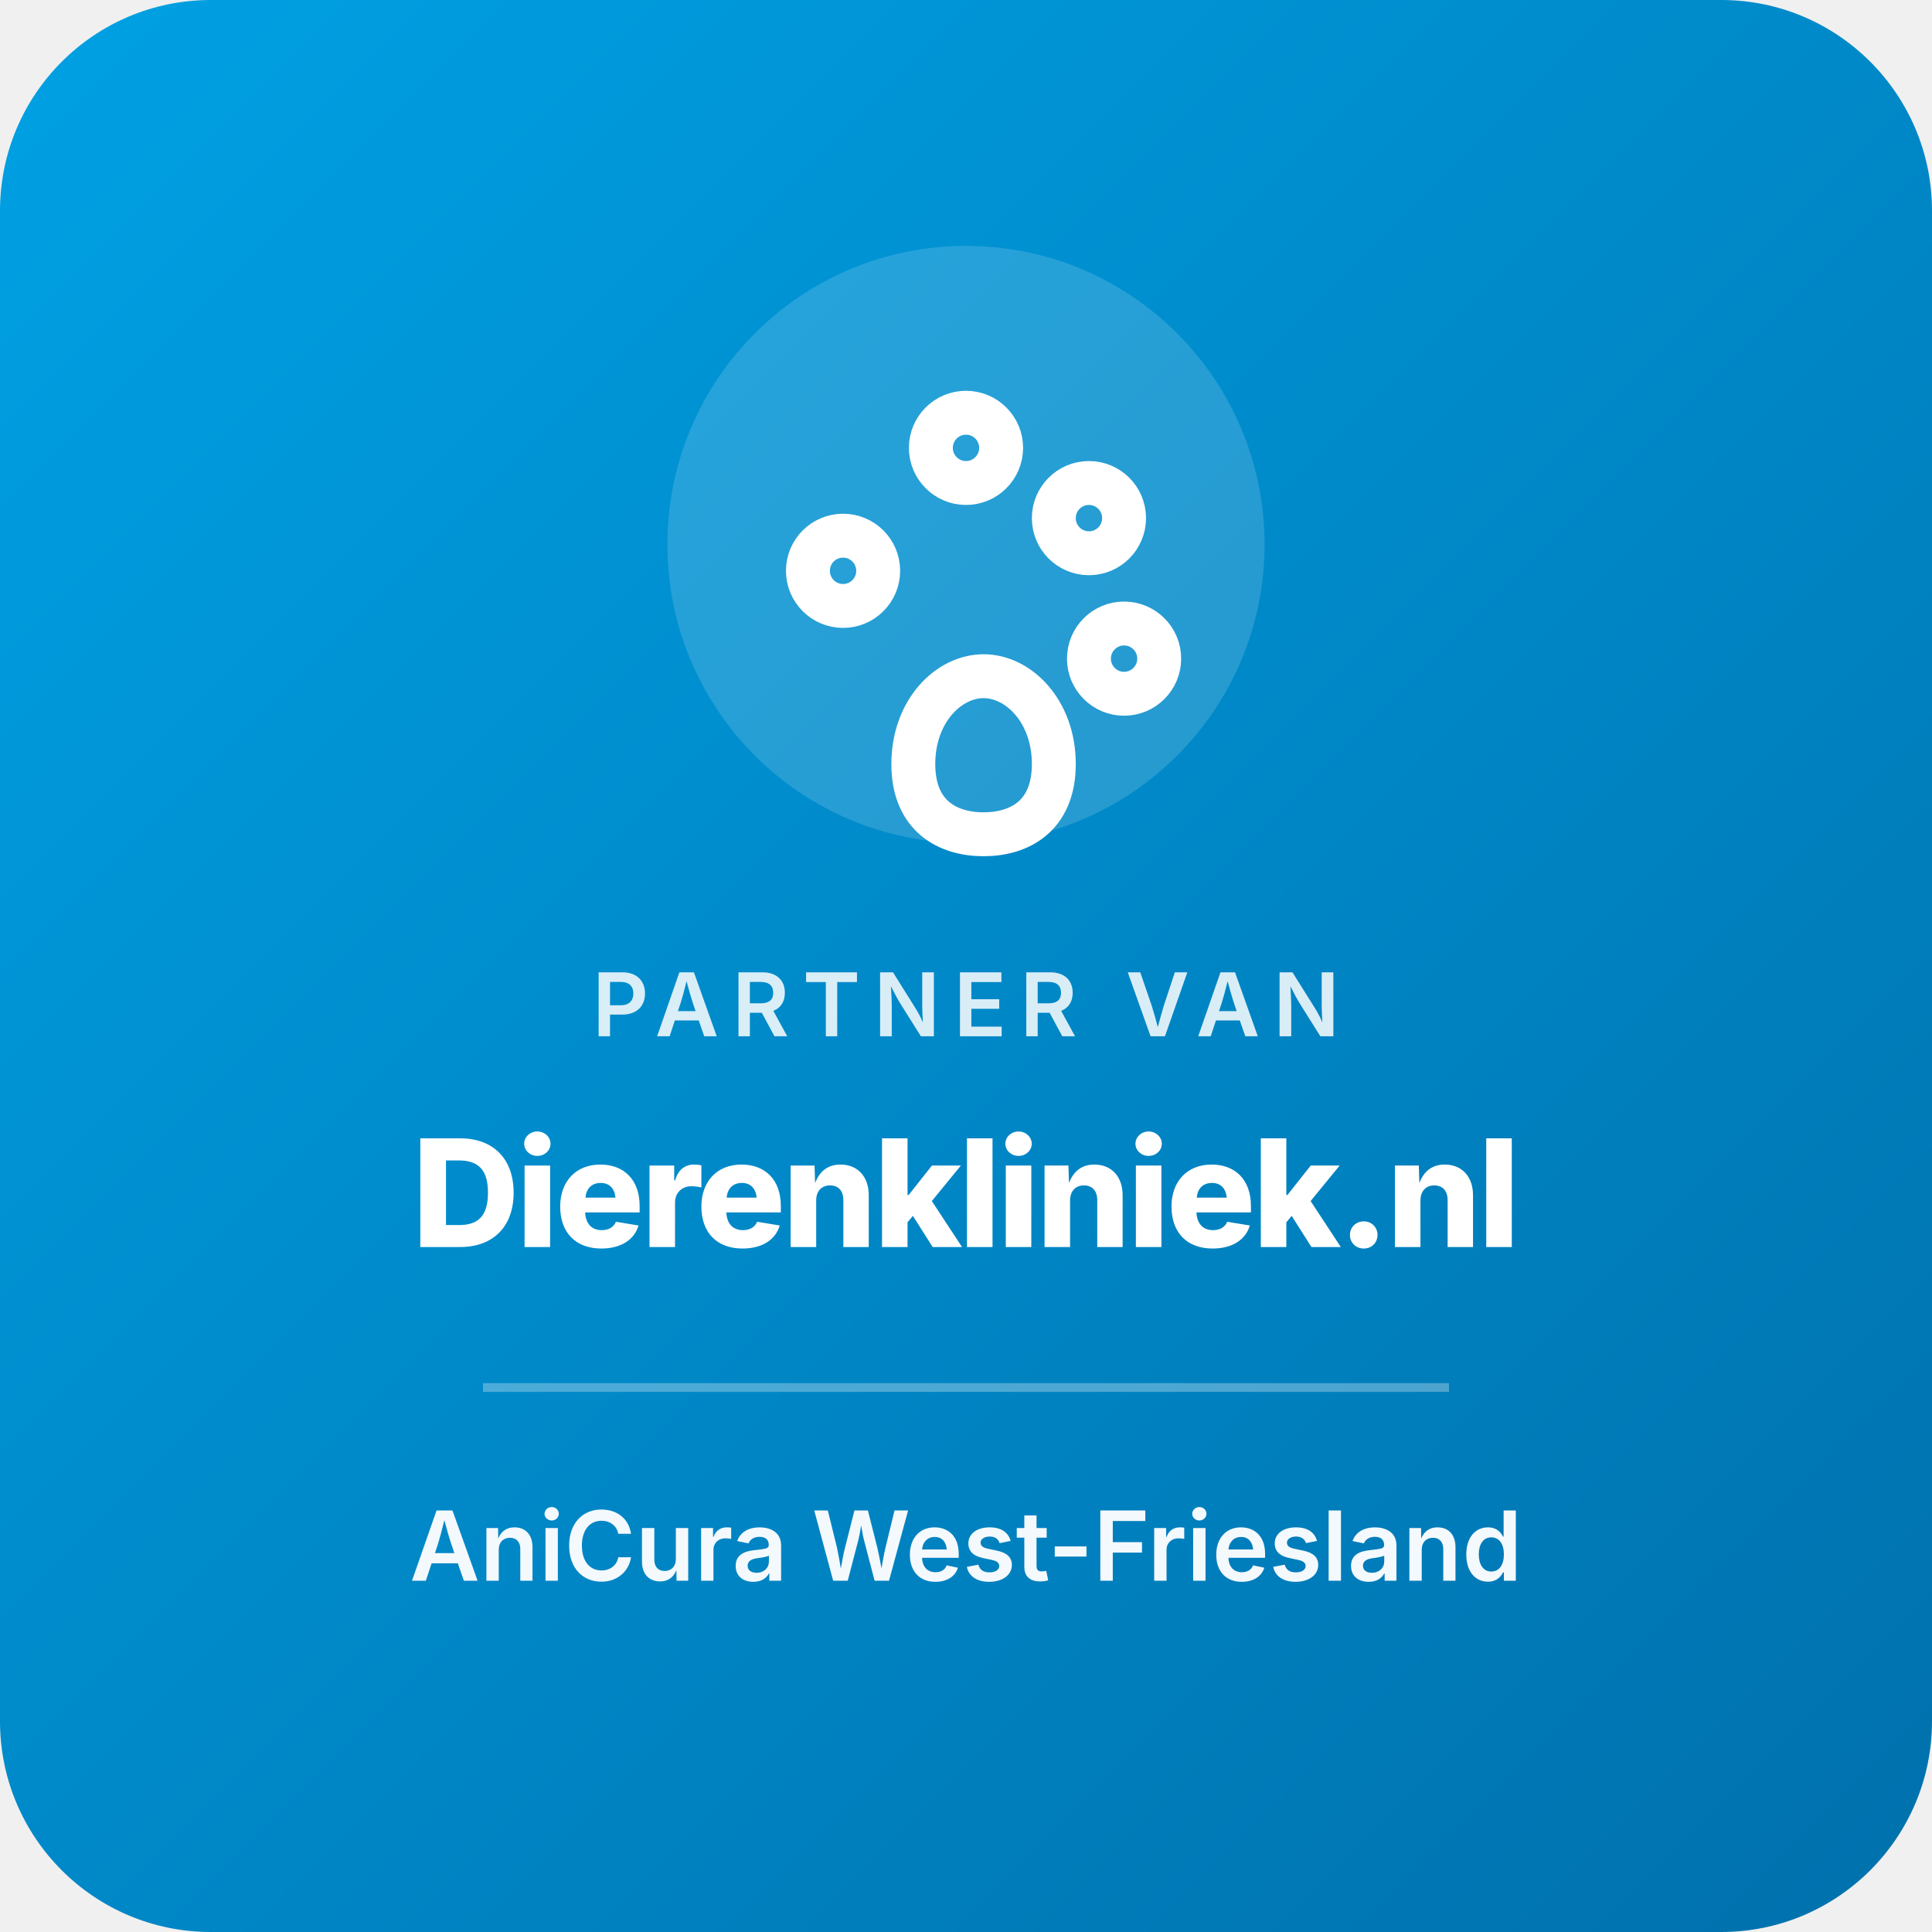
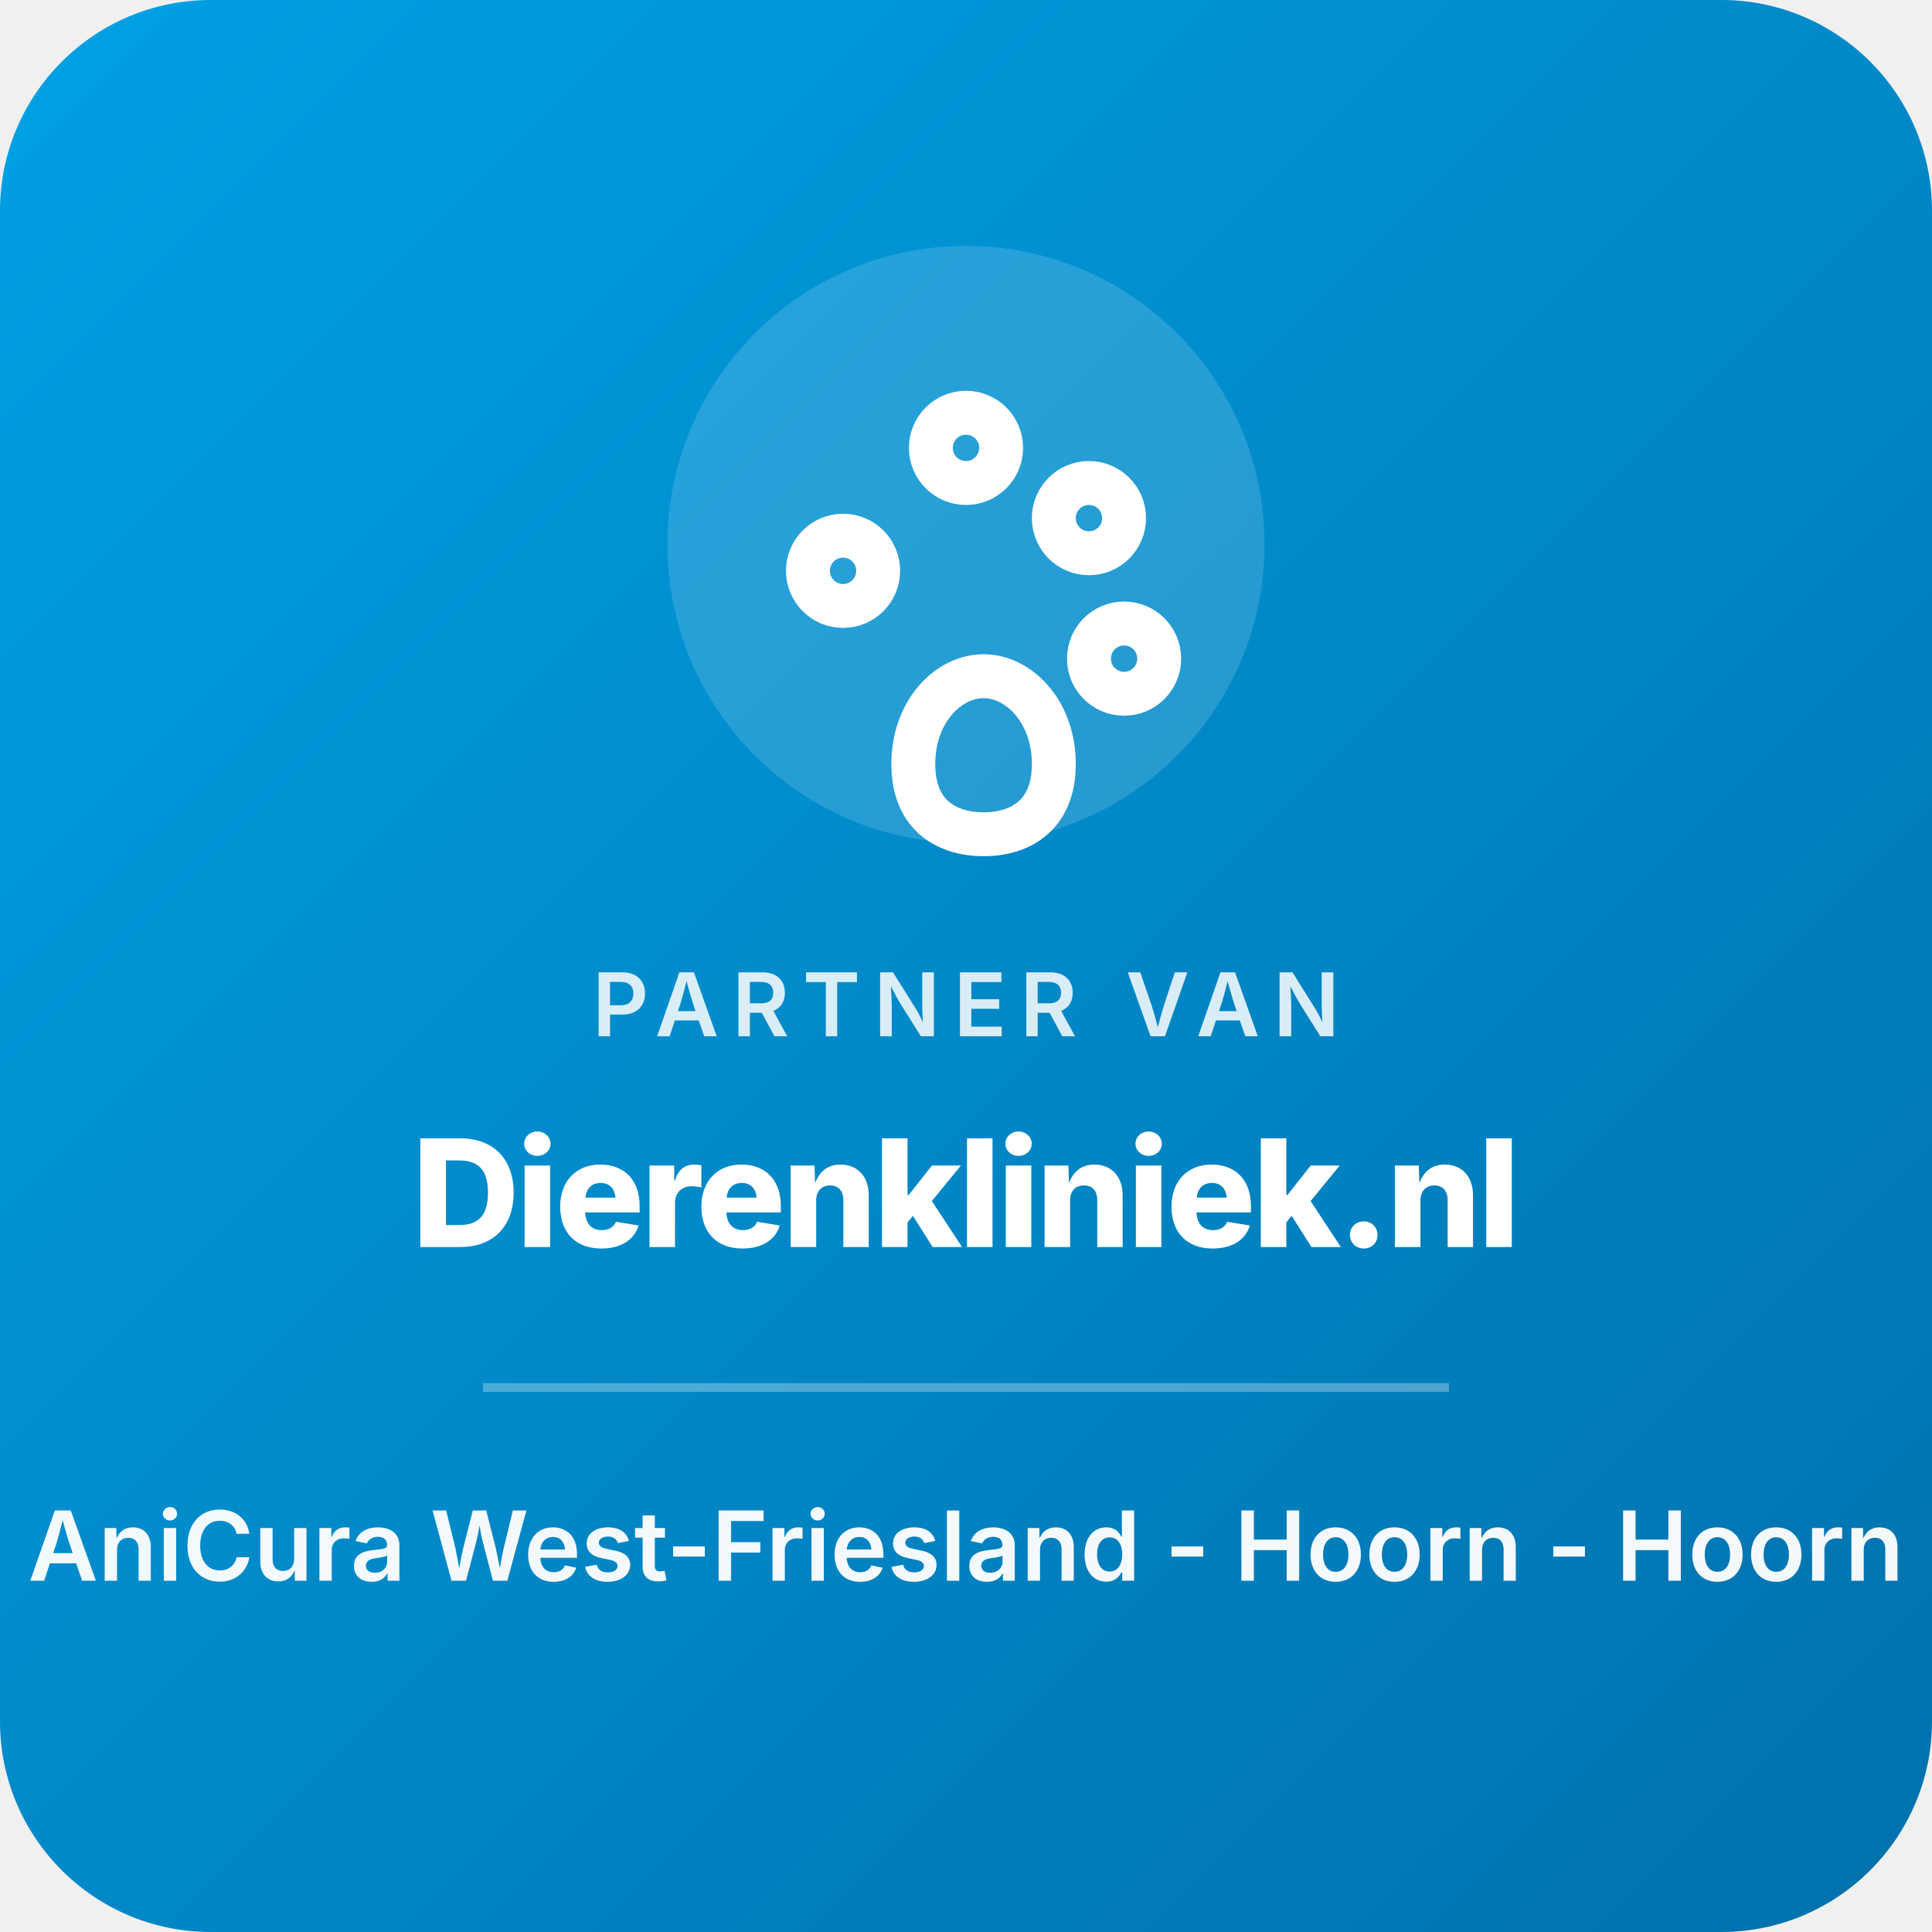
<svg xmlns="http://www.w3.org/2000/svg" width="220" height="220" viewBox="0 0 220 220">
  <defs>
    <linearGradient id="bg" x1="0%" y1="0%" x2="100%" y2="100%">
      <stop offset="0%" stop-color="#00A1E4" />
      <stop offset="100%" stop-color="#0070AC" />
    </linearGradient>
  </defs>
  <rect width="220" height="220" rx="24" fill="url(#bg)" />
  <circle cx="110" cy="62" r="34" fill="white" opacity="0.15" />
  <g transform="translate(88, 43) scale(2.0)" fill="none" stroke="white" stroke-width="2.5" stroke-linecap="round" stroke-linejoin="round">
    <circle cx="11" cy="4" r="2" />
    <circle cx="18" cy="8" r="2" />
    <circle cx="20" cy="16" r="2" />
    <circle cx="4" cy="11" r="2" />
    <path d="M8 22c0-3 2-5 4-5s4 2 4 5-2 4-4 4-4-1-4-4z" />
  </g>
  <text x="110" y="118" text-anchor="middle" fill="white" font-family="-apple-system, BlinkMacSystemFont, Segoe UI, sans-serif" font-size="10" font-weight="600" opacity="0.85" letter-spacing="1.5">PARTNER VAN</text>
  <text x="110" y="142" text-anchor="middle" fill="white" font-family="-apple-system, BlinkMacSystemFont, Segoe UI, sans-serif" font-size="17" font-weight="800" letter-spacing="-0.4">Dierenkliniek.nl</text>
  <line x1="55" y1="158" x2="165" y2="158" stroke="white" stroke-width="1" opacity="0.3" />
-   <text x="110" y="180" text-anchor="middle" fill="white" font-family="-apple-system, BlinkMacSystemFont, Segoe UI, sans-serif" font-size="11" font-weight="600" opacity="0.95">AniCura West-Friesland</text>
+   <text x="110" y="180" text-anchor="middle" fill="white" font-family="-apple-system, BlinkMacSystemFont, Segoe UI, sans-serif" font-size="11" font-weight="600" opacity="0.95">AniCura West-Friesland - Hoorn - Hoorn</text>
</svg>
